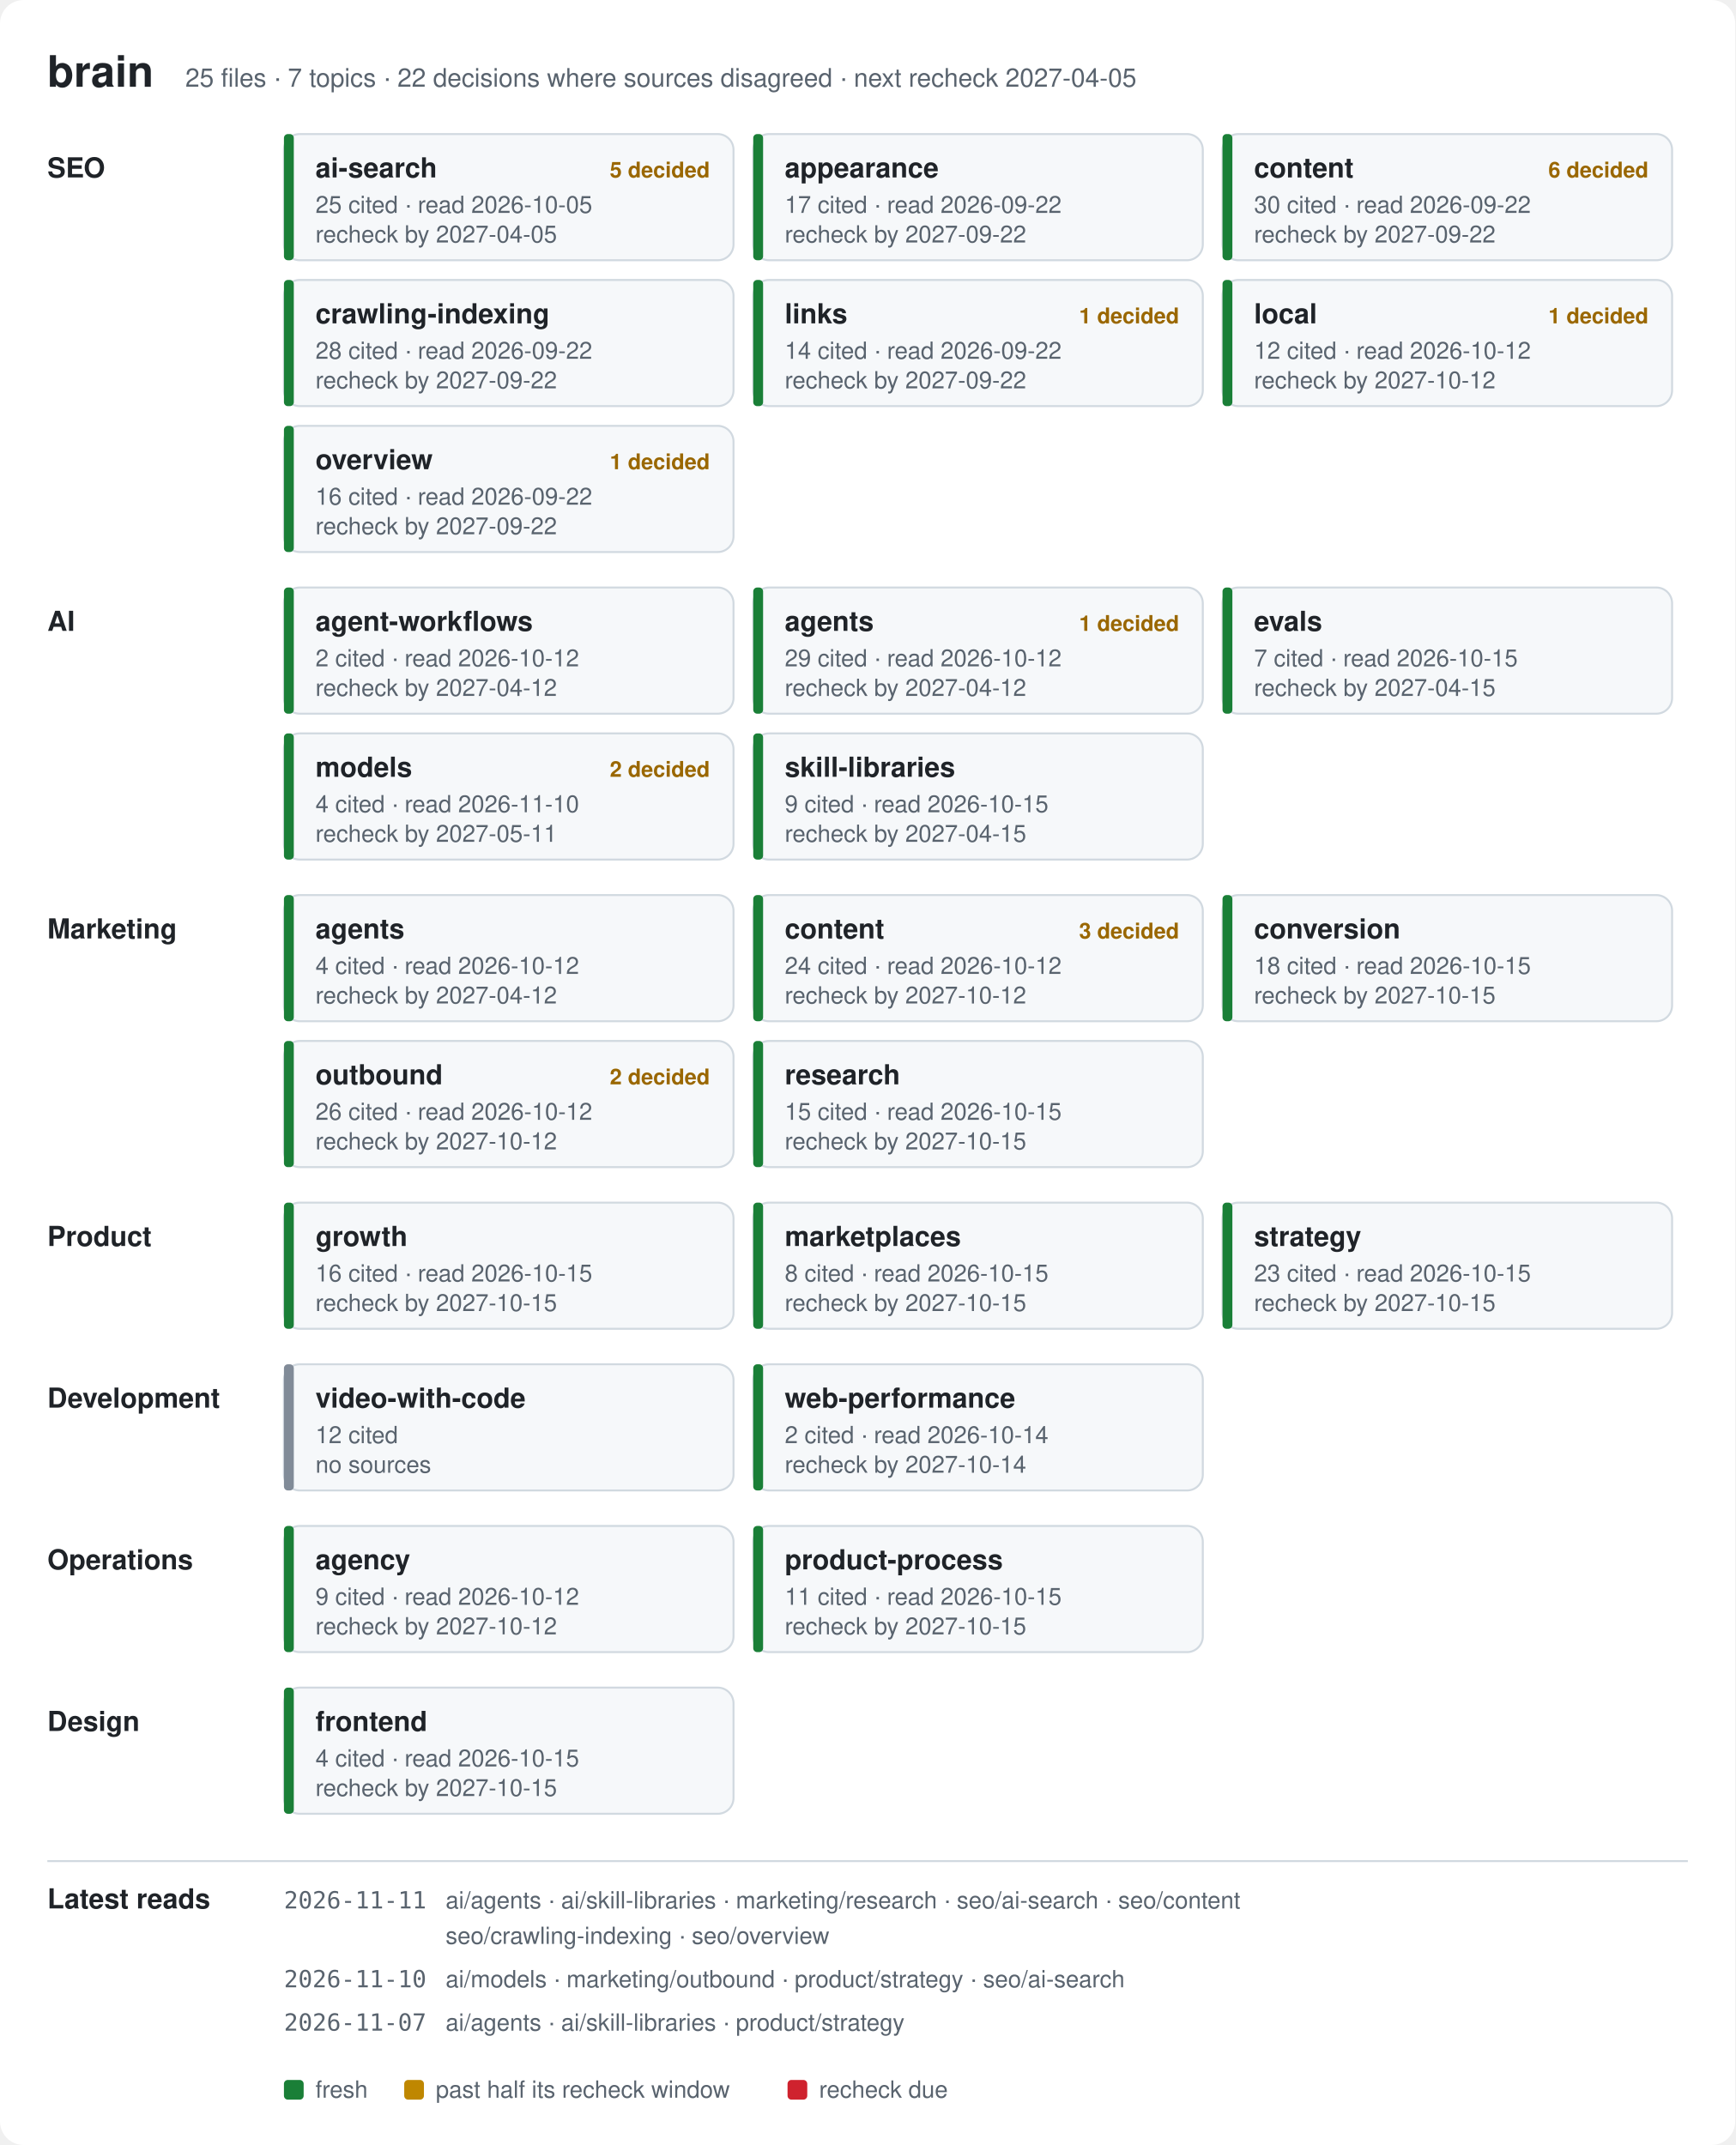
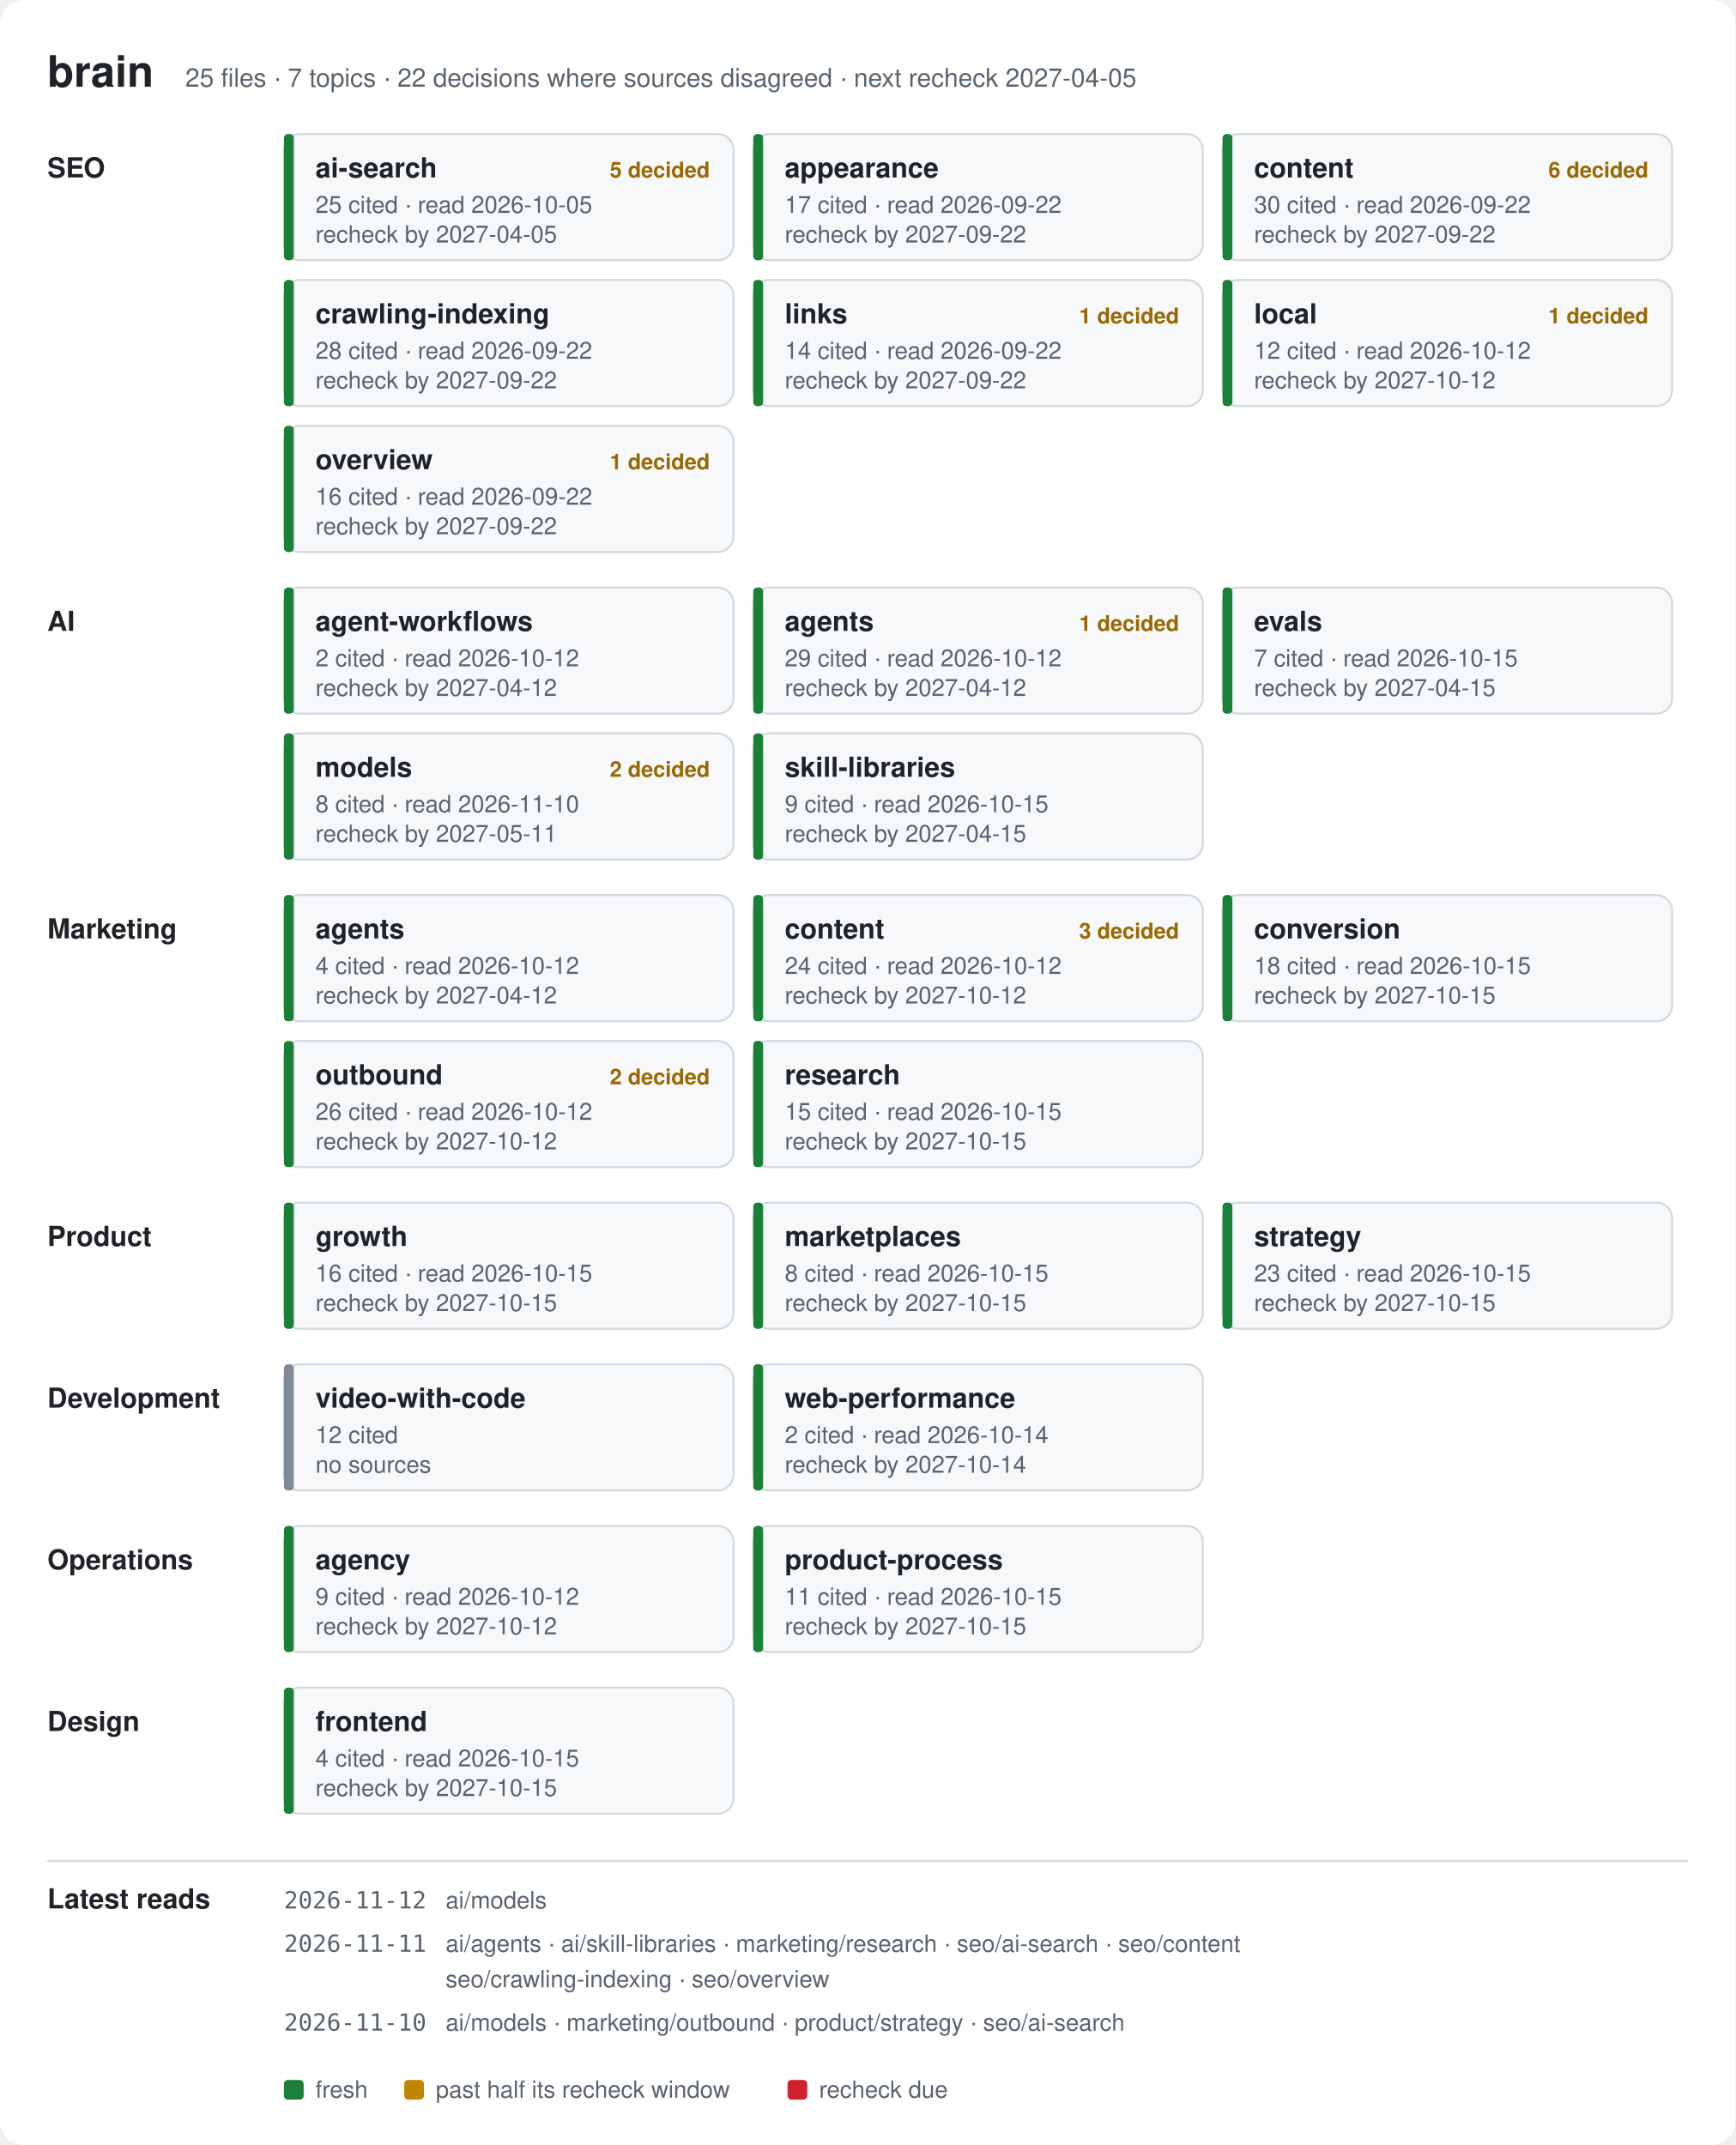
<svg xmlns="http://www.w3.org/2000/svg" width="880" height="1088" viewBox="0 0 880 1088" role="img" aria-label="Brain map: 25 files · 7 topics · 22 decisions where sources disagreed · next recheck 2027-04-05">
  <style>
    text { font-family: -apple-system, BlinkMacSystemFont, 'Segoe UI', Helvetica, Arial, sans-serif; fill: #1f2328; }
    .h1 { font-size: 22px; font-weight: 700; }
    .topic { font-size: 14px; font-weight: 600; }
    .name { font-size: 14px; font-weight: 600; }
    .small { font-size: 12px; fill: #59636e; }
    .muted { font-size: 13px; fill: #59636e; }
    .mono { font-family: ui-monospace, SFMono-Regular, Menlo, monospace; }
    .badge { font-size: 11px; font-weight: 600; fill: #9a6700; }
    .bg { fill: #ffffff; }
    .card { fill: #f6f8fa; stroke: #d1d9e0; }
    .rule { stroke: #d1d9e0; }
    .s-fresh { fill: #1a7f37; } .s-soon { fill: #bf8700; } .s-due { fill: #cf222e; } .s-none { fill: #818b98; }
    .t-soon { fill: #9a6700; } .t-due { fill: #cf222e; font-weight: 600; }
    a:hover .card { stroke: #0969da; }
    @media (prefers-color-scheme: dark) {
      text { fill: #f0f6fc; }
      .small, .muted { fill: #9198a1; }
      .badge, .t-soon { fill: #d29922; }
      .t-due { fill: #f85149; }
      .bg { fill: #0d1117; }
      .card { fill: #151b23; stroke: #3d444d; }
      .rule { stroke: #3d444d; }
      .s-fresh { fill: #3fb950; } .s-soon { fill: #d29922; } .s-due { fill: #f85149; }
      a:hover .card { stroke: #4493f8; }
    }
</style>
  <rect width="880" height="1088" rx="12" class="bg" />
  <text x="24" y="44" class="h1">brain</text>
  <text x="94" y="44" class="muted">25 files · 7 topics · 22 decisions where sources disagreed · next recheck 2027-04-05</text>
  <text x="24" y="90" class="topic">SEO</text>
  <a href="seo/ai-search.md">
    <g>
      <rect x="144" y="68" width="228" height="64" rx="8" class="card" />
      <rect x="144" y="68" width="5" height="64" rx="2" class="s-fresh" />
      <text x="160" y="90" class="name">ai-search</text>
      <text x="360" y="90" class="badge" text-anchor="end">5 decided</text>
      <text x="160" y="108" class="small">25 cited · read 2026-10-05</text>
      <text x="160" y="123" class="small t-fresh">recheck by 2027-04-05</text>
    </g>
  </a>
  <a href="seo/appearance.md">
    <g>
      <rect x="382" y="68" width="228" height="64" rx="8" class="card" />
      <rect x="382" y="68" width="5" height="64" rx="2" class="s-fresh" />
      <text x="398" y="90" class="name">appearance</text>
      <text x="398" y="108" class="small">17 cited · read 2026-09-22</text>
      <text x="398" y="123" class="small t-fresh">recheck by 2027-09-22</text>
    </g>
  </a>
  <a href="seo/content.md">
    <g>
      <rect x="620" y="68" width="228" height="64" rx="8" class="card" />
      <rect x="620" y="68" width="5" height="64" rx="2" class="s-fresh" />
      <text x="636" y="90" class="name">content</text>
      <text x="836" y="90" class="badge" text-anchor="end">6 decided</text>
      <text x="636" y="108" class="small">30 cited · read 2026-09-22</text>
      <text x="636" y="123" class="small t-fresh">recheck by 2027-09-22</text>
    </g>
  </a>
  <a href="seo/crawling-indexing.md">
    <g>
      <rect x="144" y="142" width="228" height="64" rx="8" class="card" />
      <rect x="144" y="142" width="5" height="64" rx="2" class="s-fresh" />
      <text x="160" y="164" class="name">crawling-indexing</text>
      <text x="160" y="182" class="small">28 cited · read 2026-09-22</text>
      <text x="160" y="197" class="small t-fresh">recheck by 2027-09-22</text>
    </g>
  </a>
  <a href="seo/links.md">
    <g>
      <rect x="382" y="142" width="228" height="64" rx="8" class="card" />
      <rect x="382" y="142" width="5" height="64" rx="2" class="s-fresh" />
      <text x="398" y="164" class="name">links</text>
      <text x="598" y="164" class="badge" text-anchor="end">1 decided</text>
      <text x="398" y="182" class="small">14 cited · read 2026-09-22</text>
      <text x="398" y="197" class="small t-fresh">recheck by 2027-09-22</text>
    </g>
  </a>
  <a href="seo/local.md">
    <g>
      <rect x="620" y="142" width="228" height="64" rx="8" class="card" />
      <rect x="620" y="142" width="5" height="64" rx="2" class="s-fresh" />
      <text x="636" y="164" class="name">local</text>
      <text x="836" y="164" class="badge" text-anchor="end">1 decided</text>
      <text x="636" y="182" class="small">12 cited · read 2026-10-12</text>
      <text x="636" y="197" class="small t-fresh">recheck by 2027-10-12</text>
    </g>
  </a>
  <a href="seo/overview.md">
    <g>
      <rect x="144" y="216" width="228" height="64" rx="8" class="card" />
      <rect x="144" y="216" width="5" height="64" rx="2" class="s-fresh" />
      <text x="160" y="238" class="name">overview</text>
      <text x="360" y="238" class="badge" text-anchor="end">1 decided</text>
      <text x="160" y="256" class="small">16 cited · read 2026-09-22</text>
      <text x="160" y="271" class="small t-fresh">recheck by 2027-09-22</text>
    </g>
  </a>
  <text x="24" y="320" class="topic">AI</text>
  <a href="ai/agent-workflows.md">
    <g>
      <rect x="144" y="298" width="228" height="64" rx="8" class="card" />
      <rect x="144" y="298" width="5" height="64" rx="2" class="s-fresh" />
      <text x="160" y="320" class="name">agent-workflows</text>
      <text x="160" y="338" class="small">2 cited · read 2026-10-12</text>
      <text x="160" y="353" class="small t-fresh">recheck by 2027-04-12</text>
    </g>
  </a>
  <a href="ai/agents.md">
    <g>
      <rect x="382" y="298" width="228" height="64" rx="8" class="card" />
      <rect x="382" y="298" width="5" height="64" rx="2" class="s-fresh" />
      <text x="398" y="320" class="name">agents</text>
      <text x="598" y="320" class="badge" text-anchor="end">1 decided</text>
      <text x="398" y="338" class="small">29 cited · read 2026-10-12</text>
      <text x="398" y="353" class="small t-fresh">recheck by 2027-04-12</text>
    </g>
  </a>
  <a href="ai/evals.md">
    <g>
      <rect x="620" y="298" width="228" height="64" rx="8" class="card" />
      <rect x="620" y="298" width="5" height="64" rx="2" class="s-fresh" />
      <text x="636" y="320" class="name">evals</text>
      <text x="636" y="338" class="small">7 cited · read 2026-10-15</text>
      <text x="636" y="353" class="small t-fresh">recheck by 2027-04-15</text>
    </g>
  </a>
  <a href="ai/models.md">
    <g>
      <rect x="144" y="372" width="228" height="64" rx="8" class="card" />
      <rect x="144" y="372" width="5" height="64" rx="2" class="s-fresh" />
      <text x="160" y="394" class="name">models</text>
      <text x="360" y="394" class="badge" text-anchor="end">2 decided</text>
-       <text x="160" y="412" class="small">4 cited · read 2026-11-10</text>
+       <text x="160" y="412" class="small">8 cited · read 2026-11-10</text>
      <text x="160" y="427" class="small t-fresh">recheck by 2027-05-11</text>
    </g>
  </a>
  <a href="ai/skill-libraries.md">
    <g>
      <rect x="382" y="372" width="228" height="64" rx="8" class="card" />
      <rect x="382" y="372" width="5" height="64" rx="2" class="s-fresh" />
      <text x="398" y="394" class="name">skill-libraries</text>
      <text x="398" y="412" class="small">9 cited · read 2026-10-15</text>
      <text x="398" y="427" class="small t-fresh">recheck by 2027-04-15</text>
    </g>
  </a>
  <text x="24" y="476" class="topic">Marketing</text>
  <a href="marketing/agents.md">
    <g>
      <rect x="144" y="454" width="228" height="64" rx="8" class="card" />
      <rect x="144" y="454" width="5" height="64" rx="2" class="s-fresh" />
      <text x="160" y="476" class="name">agents</text>
      <text x="160" y="494" class="small">4 cited · read 2026-10-12</text>
      <text x="160" y="509" class="small t-fresh">recheck by 2027-04-12</text>
    </g>
  </a>
  <a href="marketing/content.md">
    <g>
      <rect x="382" y="454" width="228" height="64" rx="8" class="card" />
      <rect x="382" y="454" width="5" height="64" rx="2" class="s-fresh" />
      <text x="398" y="476" class="name">content</text>
      <text x="598" y="476" class="badge" text-anchor="end">3 decided</text>
      <text x="398" y="494" class="small">24 cited · read 2026-10-12</text>
      <text x="398" y="509" class="small t-fresh">recheck by 2027-10-12</text>
    </g>
  </a>
  <a href="marketing/conversion.md">
    <g>
      <rect x="620" y="454" width="228" height="64" rx="8" class="card" />
      <rect x="620" y="454" width="5" height="64" rx="2" class="s-fresh" />
      <text x="636" y="476" class="name">conversion</text>
      <text x="636" y="494" class="small">18 cited · read 2026-10-15</text>
      <text x="636" y="509" class="small t-fresh">recheck by 2027-10-15</text>
    </g>
  </a>
  <a href="marketing/outbound.md">
    <g>
      <rect x="144" y="528" width="228" height="64" rx="8" class="card" />
      <rect x="144" y="528" width="5" height="64" rx="2" class="s-fresh" />
      <text x="160" y="550" class="name">outbound</text>
      <text x="360" y="550" class="badge" text-anchor="end">2 decided</text>
      <text x="160" y="568" class="small">26 cited · read 2026-10-12</text>
      <text x="160" y="583" class="small t-fresh">recheck by 2027-10-12</text>
    </g>
  </a>
  <a href="marketing/research.md">
    <g>
      <rect x="382" y="528" width="228" height="64" rx="8" class="card" />
      <rect x="382" y="528" width="5" height="64" rx="2" class="s-fresh" />
      <text x="398" y="550" class="name">research</text>
      <text x="398" y="568" class="small">15 cited · read 2026-10-15</text>
      <text x="398" y="583" class="small t-fresh">recheck by 2027-10-15</text>
    </g>
  </a>
  <text x="24" y="632" class="topic">Product</text>
  <a href="product/growth.md">
    <g>
      <rect x="144" y="610" width="228" height="64" rx="8" class="card" />
      <rect x="144" y="610" width="5" height="64" rx="2" class="s-fresh" />
      <text x="160" y="632" class="name">growth</text>
      <text x="160" y="650" class="small">16 cited · read 2026-10-15</text>
      <text x="160" y="665" class="small t-fresh">recheck by 2027-10-15</text>
    </g>
  </a>
  <a href="product/marketplaces.md">
    <g>
      <rect x="382" y="610" width="228" height="64" rx="8" class="card" />
      <rect x="382" y="610" width="5" height="64" rx="2" class="s-fresh" />
      <text x="398" y="632" class="name">marketplaces</text>
      <text x="398" y="650" class="small">8 cited · read 2026-10-15</text>
      <text x="398" y="665" class="small t-fresh">recheck by 2027-10-15</text>
    </g>
  </a>
  <a href="product/strategy.md">
    <g>
      <rect x="620" y="610" width="228" height="64" rx="8" class="card" />
      <rect x="620" y="610" width="5" height="64" rx="2" class="s-fresh" />
      <text x="636" y="632" class="name">strategy</text>
      <text x="636" y="650" class="small">23 cited · read 2026-10-15</text>
      <text x="636" y="665" class="small t-fresh">recheck by 2027-10-15</text>
    </g>
  </a>
  <text x="24" y="714" class="topic">Development</text>
  <a href="development/video-with-code.md">
    <g>
      <rect x="144" y="692" width="228" height="64" rx="8" class="card" />
      <rect x="144" y="692" width="5" height="64" rx="2" class="s-none" />
      <text x="160" y="714" class="name">video-with-code</text>
      <text x="160" y="732" class="small">12 cited</text>
      <text x="160" y="747" class="small t-none">no sources</text>
    </g>
  </a>
  <a href="development/web-performance.md">
    <g>
      <rect x="382" y="692" width="228" height="64" rx="8" class="card" />
      <rect x="382" y="692" width="5" height="64" rx="2" class="s-fresh" />
      <text x="398" y="714" class="name">web-performance</text>
      <text x="398" y="732" class="small">2 cited · read 2026-10-14</text>
      <text x="398" y="747" class="small t-fresh">recheck by 2027-10-14</text>
    </g>
  </a>
  <text x="24" y="796" class="topic">Operations</text>
  <a href="operations/agency.md">
    <g>
      <rect x="144" y="774" width="228" height="64" rx="8" class="card" />
      <rect x="144" y="774" width="5" height="64" rx="2" class="s-fresh" />
      <text x="160" y="796" class="name">agency</text>
      <text x="160" y="814" class="small">9 cited · read 2026-10-12</text>
      <text x="160" y="829" class="small t-fresh">recheck by 2027-10-12</text>
    </g>
  </a>
  <a href="operations/product-process.md">
    <g>
      <rect x="382" y="774" width="228" height="64" rx="8" class="card" />
      <rect x="382" y="774" width="5" height="64" rx="2" class="s-fresh" />
      <text x="398" y="796" class="name">product-process</text>
      <text x="398" y="814" class="small">11 cited · read 2026-10-15</text>
      <text x="398" y="829" class="small t-fresh">recheck by 2027-10-15</text>
    </g>
  </a>
  <text x="24" y="878" class="topic">Design</text>
  <a href="design/frontend.md">
    <g>
      <rect x="144" y="856" width="228" height="64" rx="8" class="card" />
      <rect x="144" y="856" width="5" height="64" rx="2" class="s-fresh" />
      <text x="160" y="878" class="name">frontend</text>
      <text x="160" y="896" class="small">4 cited · read 2026-10-15</text>
      <text x="160" y="911" class="small t-fresh">recheck by 2027-10-15</text>
    </g>
  </a>
  <line x1="24" y1="944" x2="856" y2="944" class="rule" />
  <text x="24" y="968" class="topic">Latest reads</text>
-   <text x="144" y="968" class="small mono">2026-11-11</text>
-   <text x="226" y="968" class="small">ai/agents · ai/skill-libraries · marketing/research · seo/ai-search · seo/content</text>
-   <text x="226" y="986" class="small">seo/crawling-indexing · seo/overview</text>
-   <text x="144" y="1008" class="small mono">2026-11-10</text>
-   <text x="226" y="1008" class="small">ai/models · marketing/outbound · product/strategy · seo/ai-search</text>
-   <text x="144" y="1030" class="small mono">2026-11-07</text>
-   <text x="226" y="1030" class="small">ai/agents · ai/skill-libraries · product/strategy</text>
+   <text x="144" y="968" class="small mono">2026-11-12</text>
+   <text x="226" y="968" class="small">ai/models</text>
+   <text x="144" y="990" class="small mono">2026-11-11</text>
+   <text x="226" y="990" class="small">ai/agents · ai/skill-libraries · marketing/research · seo/ai-search · seo/content</text>
+   <text x="226" y="1008" class="small">seo/crawling-indexing · seo/overview</text>
+   <text x="144" y="1030" class="small mono">2026-11-10</text>
+   <text x="226" y="1030" class="small">ai/models · marketing/outbound · product/strategy · seo/ai-search</text>
  <rect x="144" y="1055" width="10" height="10" rx="2" class="s-fresh" />
  <text x="160" y="1064" class="small">fresh</text>
  <rect x="205.0" y="1055" width="10" height="10" rx="2" class="s-soon" />
  <text x="221.0" y="1064" class="small">past half its recheck window</text>
  <rect x="399.4" y="1055" width="10" height="10" rx="2" class="s-due" />
  <text x="415.4" y="1064" class="small">recheck due</text>
</svg>
